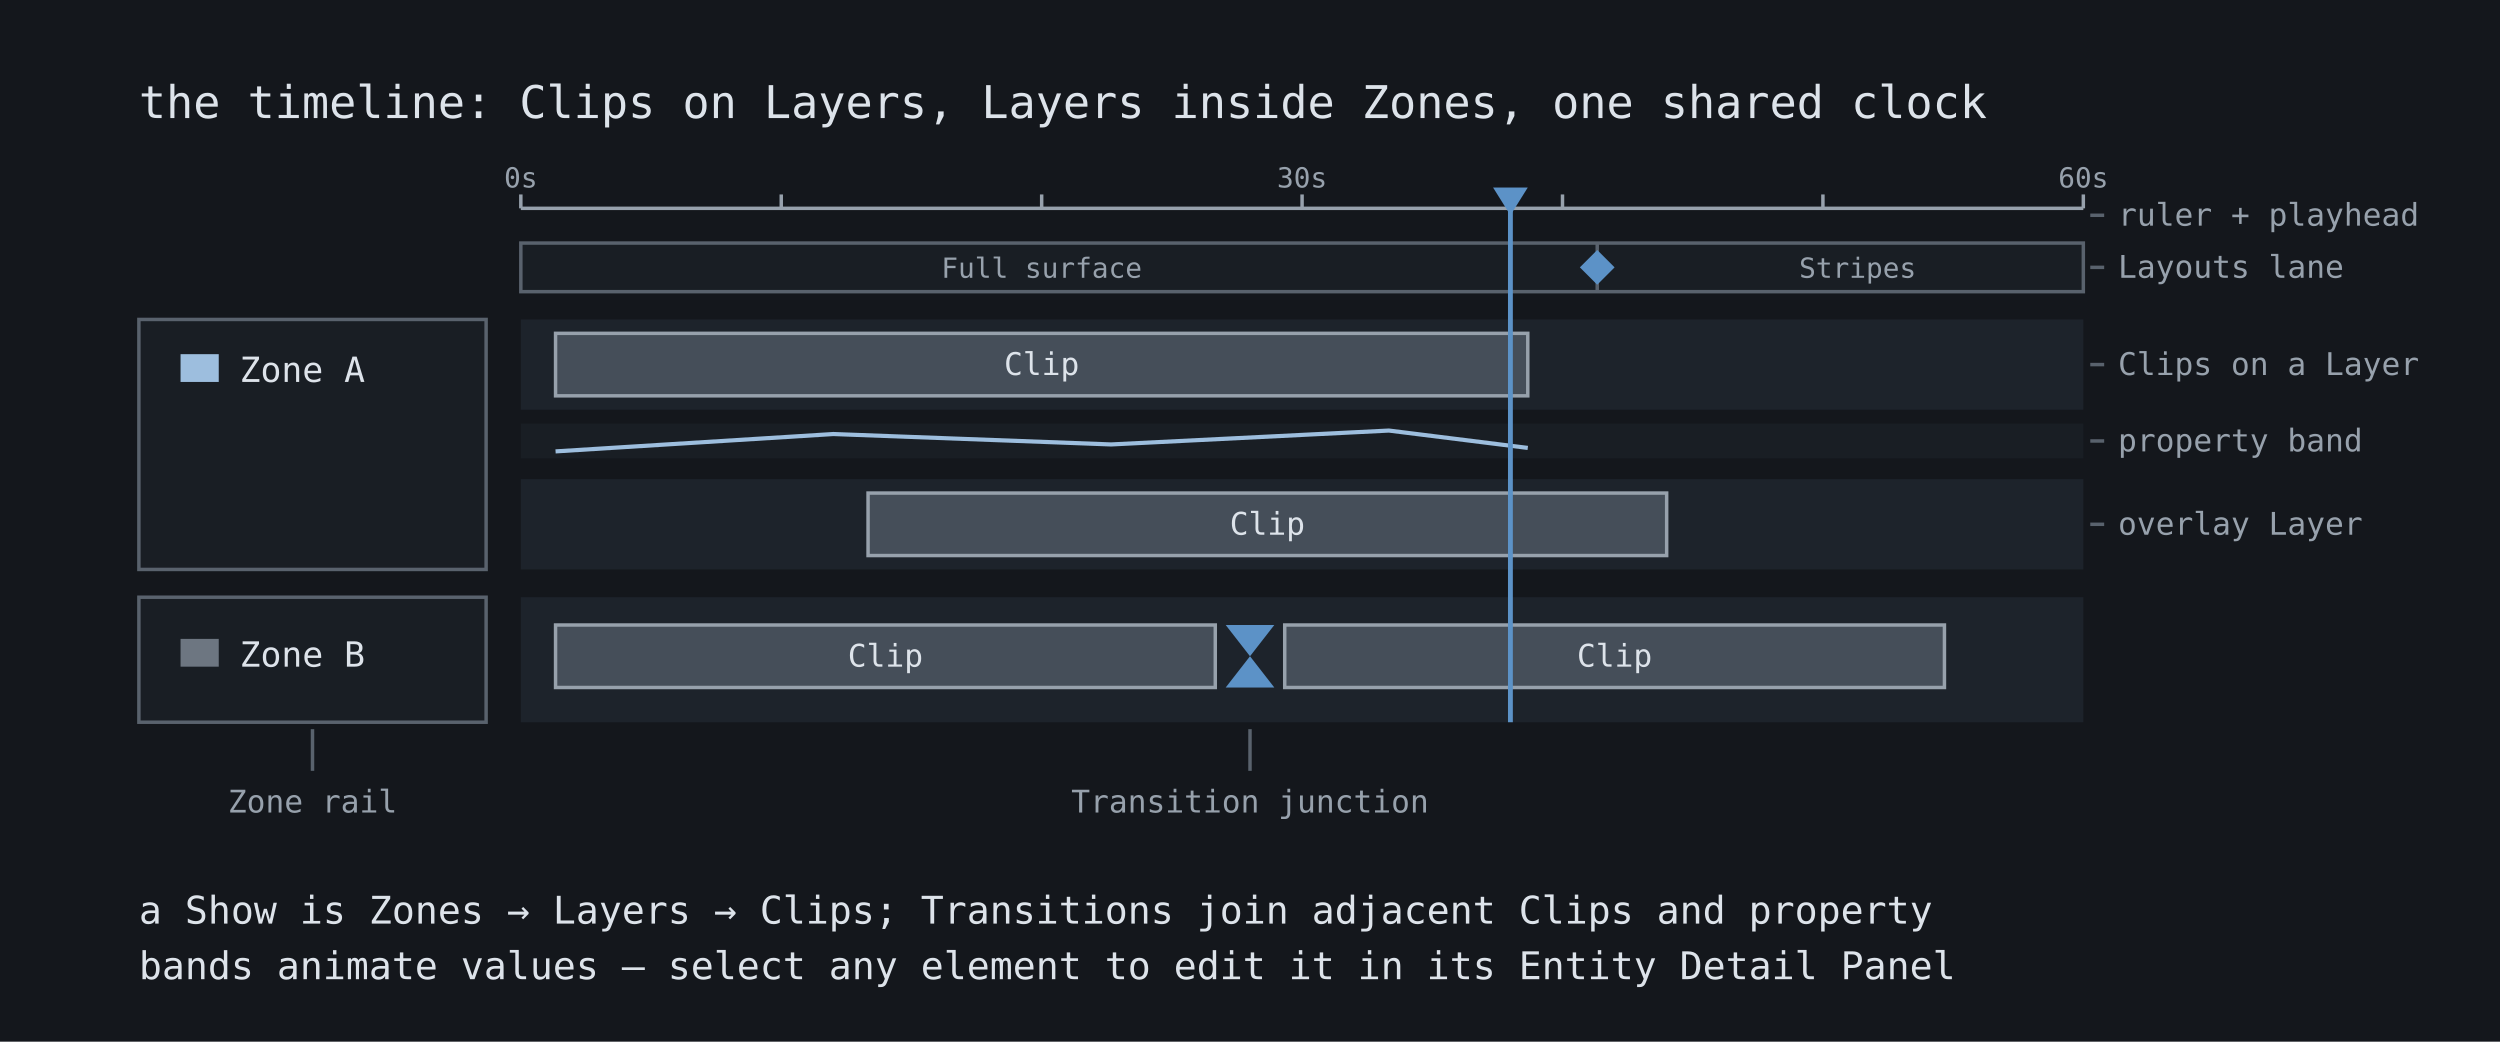
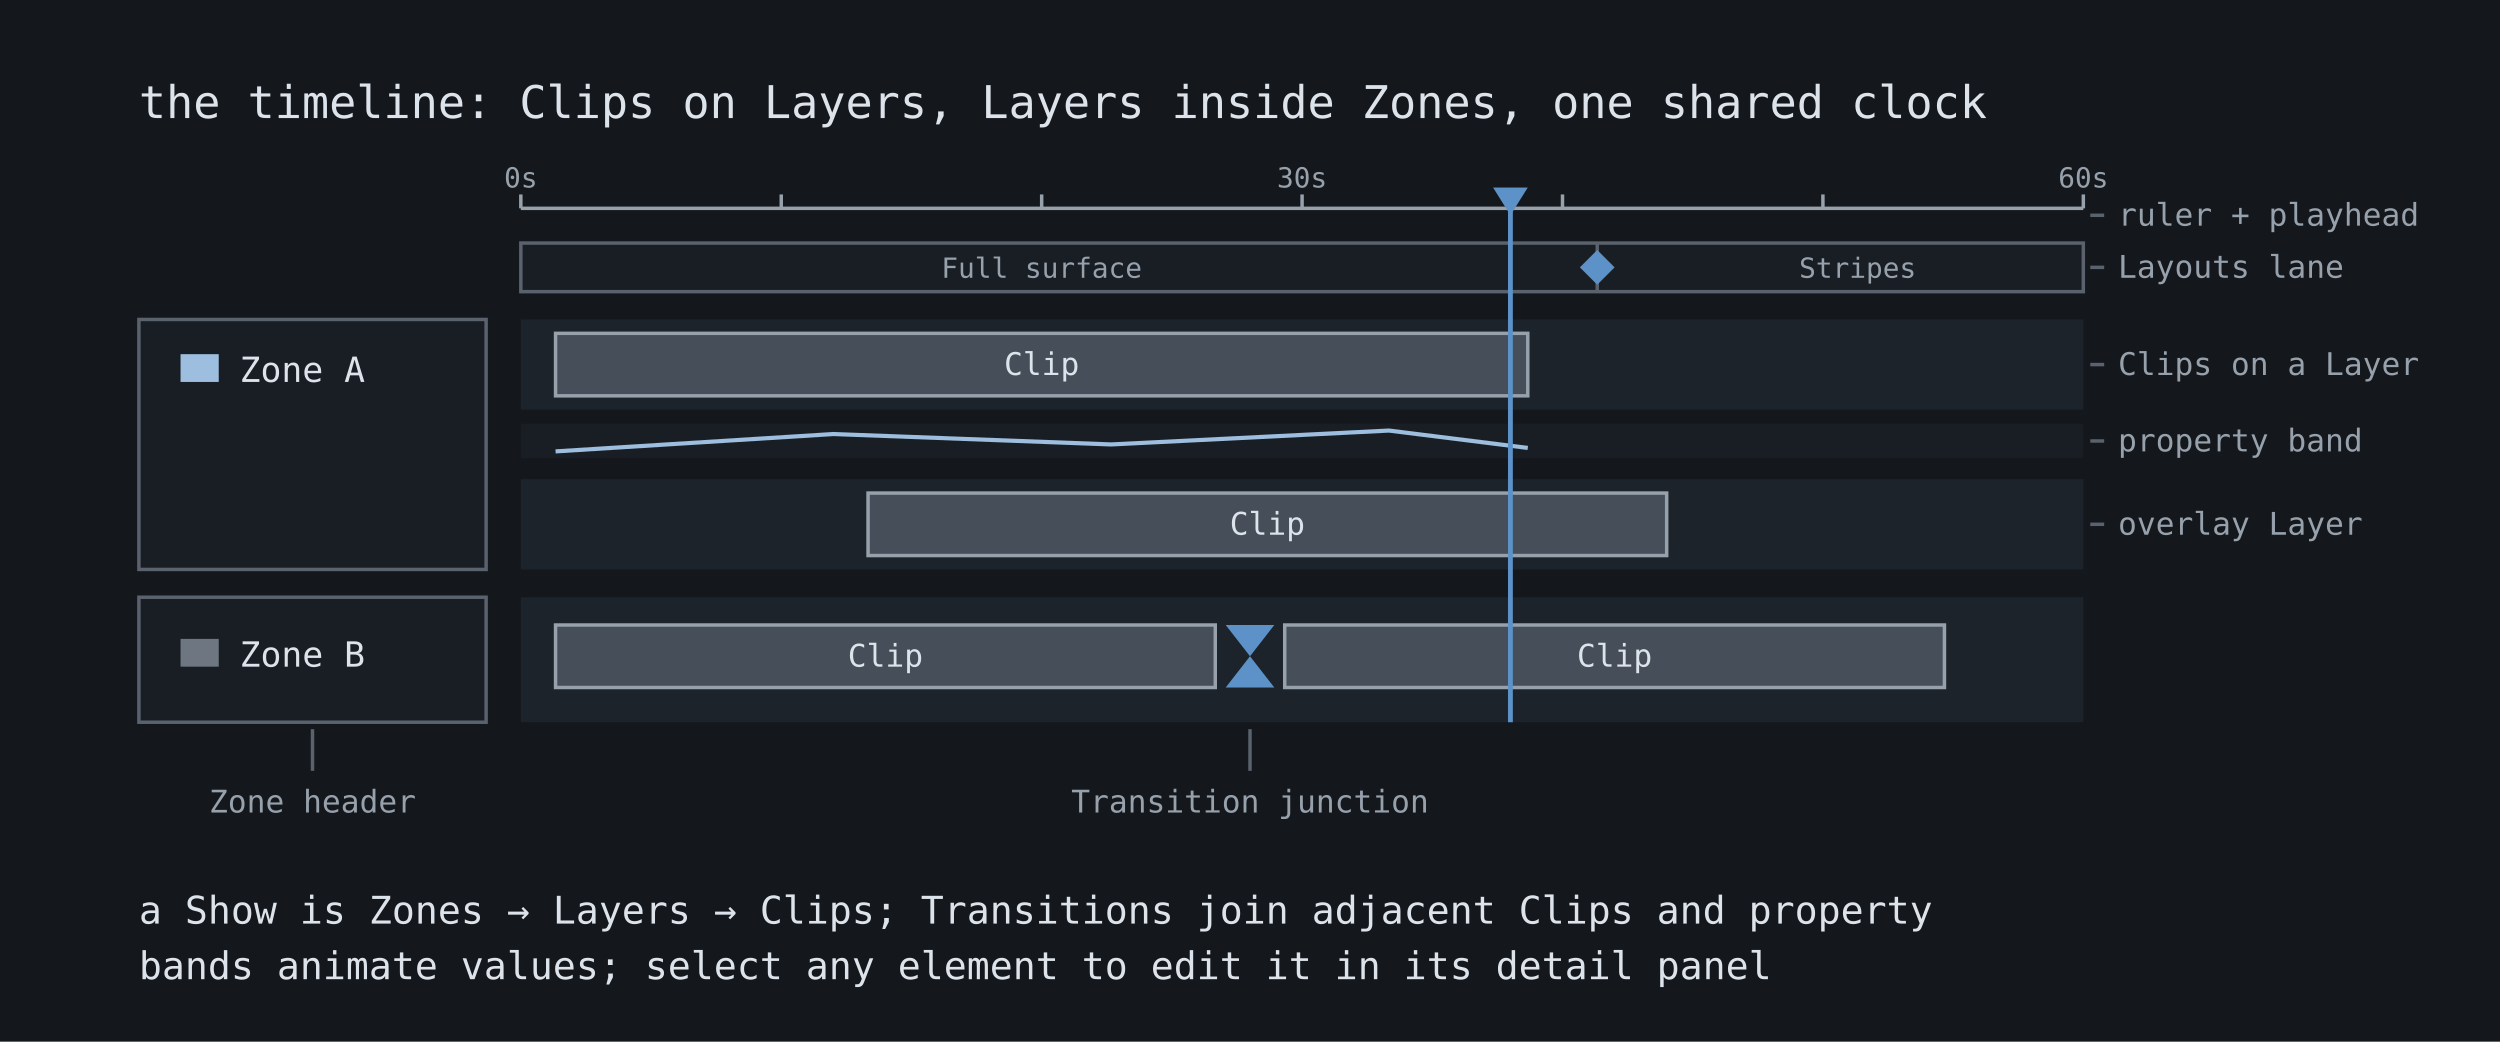
<svg xmlns="http://www.w3.org/2000/svg" viewBox="0 0 720 300" font-family="'IBM Plex Mono','SF Mono',ui-monospace,Menlo,monospace">
  <rect width="720" height="300" fill="#14171c" />
  <text x="40" y="34" font-size="13" fill="#dde3ea">the timeline: Clips on Layers, Layers inside Zones, one shared clock</text>
  <text x="150" y="54" text-anchor="middle" font-size="8" fill="#97a1ac">0s</text>
  <text x="375" y="54" text-anchor="middle" font-size="8" fill="#97a1ac">30s</text>
  <text x="600" y="54" text-anchor="middle" font-size="8" fill="#97a1ac">60s</text>
  <line x1="150" y1="60" x2="600" y2="60" stroke="#97a1ac" stroke-width="1" />
  <line x1="150" y1="60" x2="150" y2="56" stroke="#97a1ac" stroke-width="1" />
  <line x1="225" y1="60" x2="225" y2="56" stroke="#97a1ac" stroke-width="1" />
  <line x1="300" y1="60" x2="300" y2="56" stroke="#97a1ac" stroke-width="1" />
  <line x1="375" y1="60" x2="375" y2="56" stroke="#97a1ac" stroke-width="1" />
  <line x1="450" y1="60" x2="450" y2="56" stroke="#97a1ac" stroke-width="1" />
  <line x1="525" y1="60" x2="525" y2="56" stroke="#97a1ac" stroke-width="1" />
  <line x1="600" y1="60" x2="600" y2="56" stroke="#97a1ac" stroke-width="1" />
  <rect x="150" y="70" width="450" height="14" fill="#191e24" stroke="#59626d" stroke-width="1" />
  <line x1="460" y1="70" x2="460" y2="84" stroke="#59626d" stroke-width="1" />
  <text x="300" y="80" text-anchor="middle" font-size="8" fill="#97a1ac">Full surface</text>
  <text x="535" y="80" text-anchor="middle" font-size="8" fill="#97a1ac">Stripes</text>
  <path d="M460,72 L465,77 L460,82 L455,77 z" fill="#5c92c7" />
  <rect x="40" y="92" width="100" height="72" fill="#191e24" stroke="#59626d" stroke-width="1" />
  <rect x="52" y="102" width="11" height="8" fill="#9dbede" />
  <text x="69" y="110" font-size="10" fill="#dde3ea">Zone A</text>
  <rect x="150" y="92" width="450" height="26" fill="#1d232b" />
  <rect x="160" y="96" width="280" height="18" fill="#454e59" stroke="#97a1ac" stroke-width="1" />
  <text x="300" y="108" text-anchor="middle" font-size="9" fill="#dde3ea">Clip</text>
  <rect x="150" y="122" width="450" height="10" fill="#191e24" />
  <polyline points="160,130 240,125 320,128 400,124 440,129" fill="none" stroke="#9dbede" stroke-width="1.2" />
  <rect x="150" y="138" width="450" height="26" fill="#1d232b" />
  <rect x="250" y="142" width="230" height="18" fill="#454e59" stroke="#97a1ac" stroke-width="1" />
  <text x="365" y="154" text-anchor="middle" font-size="9" fill="#dde3ea">Clip</text>
  <rect x="40" y="172" width="100" height="36" fill="#191e24" stroke="#59626d" stroke-width="1" />
  <rect x="52" y="184" width="11" height="8" fill="#6d7681" />
  <text x="69" y="192" font-size="10" fill="#dde3ea">Zone B</text>
  <rect x="150" y="172" width="450" height="36" fill="#1d232b" />
  <rect x="160" y="180" width="190" height="18" fill="#454e59" stroke="#97a1ac" stroke-width="1" />
  <text x="255" y="192" text-anchor="middle" font-size="9" fill="#dde3ea">Clip</text>
  <path d="M353,180 L367,180 L360,189 z" fill="#5c92c7" />
  <path d="M353,198 L367,198 L360,189 z" fill="#5c92c7" />
  <rect x="370" y="180" width="190" height="18" fill="#454e59" stroke="#97a1ac" stroke-width="1" />
  <text x="465" y="192" text-anchor="middle" font-size="9" fill="#dde3ea">Clip</text>
  <path d="M430,54 L440,54 L435,62 z" fill="#5c92c7" />
  <line x1="435" y1="60" x2="435" y2="208" stroke="#5c92c7" stroke-width="1.4" />
  <line x1="602" y1="62" x2="606" y2="62" stroke="#59626d" stroke-width="1" />
  <text x="610" y="65" font-size="9" fill="#97a1ac">ruler + playhead</text>
  <line x1="602" y1="77" x2="606" y2="77" stroke="#59626d" stroke-width="1" />
  <text x="610" y="80" font-size="9" fill="#97a1ac">Layouts lane</text>
  <line x1="602" y1="105" x2="606" y2="105" stroke="#59626d" stroke-width="1" />
  <text x="610" y="108" font-size="9" fill="#97a1ac">Clips on a Layer</text>
  <line x1="602" y1="127" x2="606" y2="127" stroke="#59626d" stroke-width="1" />
  <text x="610" y="130" font-size="9" fill="#97a1ac">property band</text>
  <line x1="602" y1="151" x2="606" y2="151" stroke="#59626d" stroke-width="1" />
  <text x="610" y="154" font-size="9" fill="#97a1ac">overlay Layer</text>
  <line x1="90" y1="210" x2="90" y2="222" stroke="#59626d" stroke-width="1" />
-   <text x="90" y="234" text-anchor="middle" font-size="9" fill="#97a1ac">Zone rail</text>
+   <text x="90" y="234" text-anchor="middle" font-size="9" fill="#97a1ac">Zone header</text>
  <line x1="360" y1="210" x2="360" y2="222" stroke="#59626d" stroke-width="1" />
  <text x="360" y="234" text-anchor="middle" font-size="9" fill="#97a1ac">Transition junction</text>
  <text x="40" y="266" font-size="11" fill="#dde3ea">a Show is Zones → Layers → Clips; Transitions join adjacent Clips and property</text>
-   <text x="40" y="282" font-size="11" fill="#dde3ea">bands animate values — select any element to edit it in its Entity Detail Panel</text>
+   <text x="40" y="282" font-size="11" fill="#dde3ea">bands animate values; select any element to edit it in its detail panel</text>
</svg>
